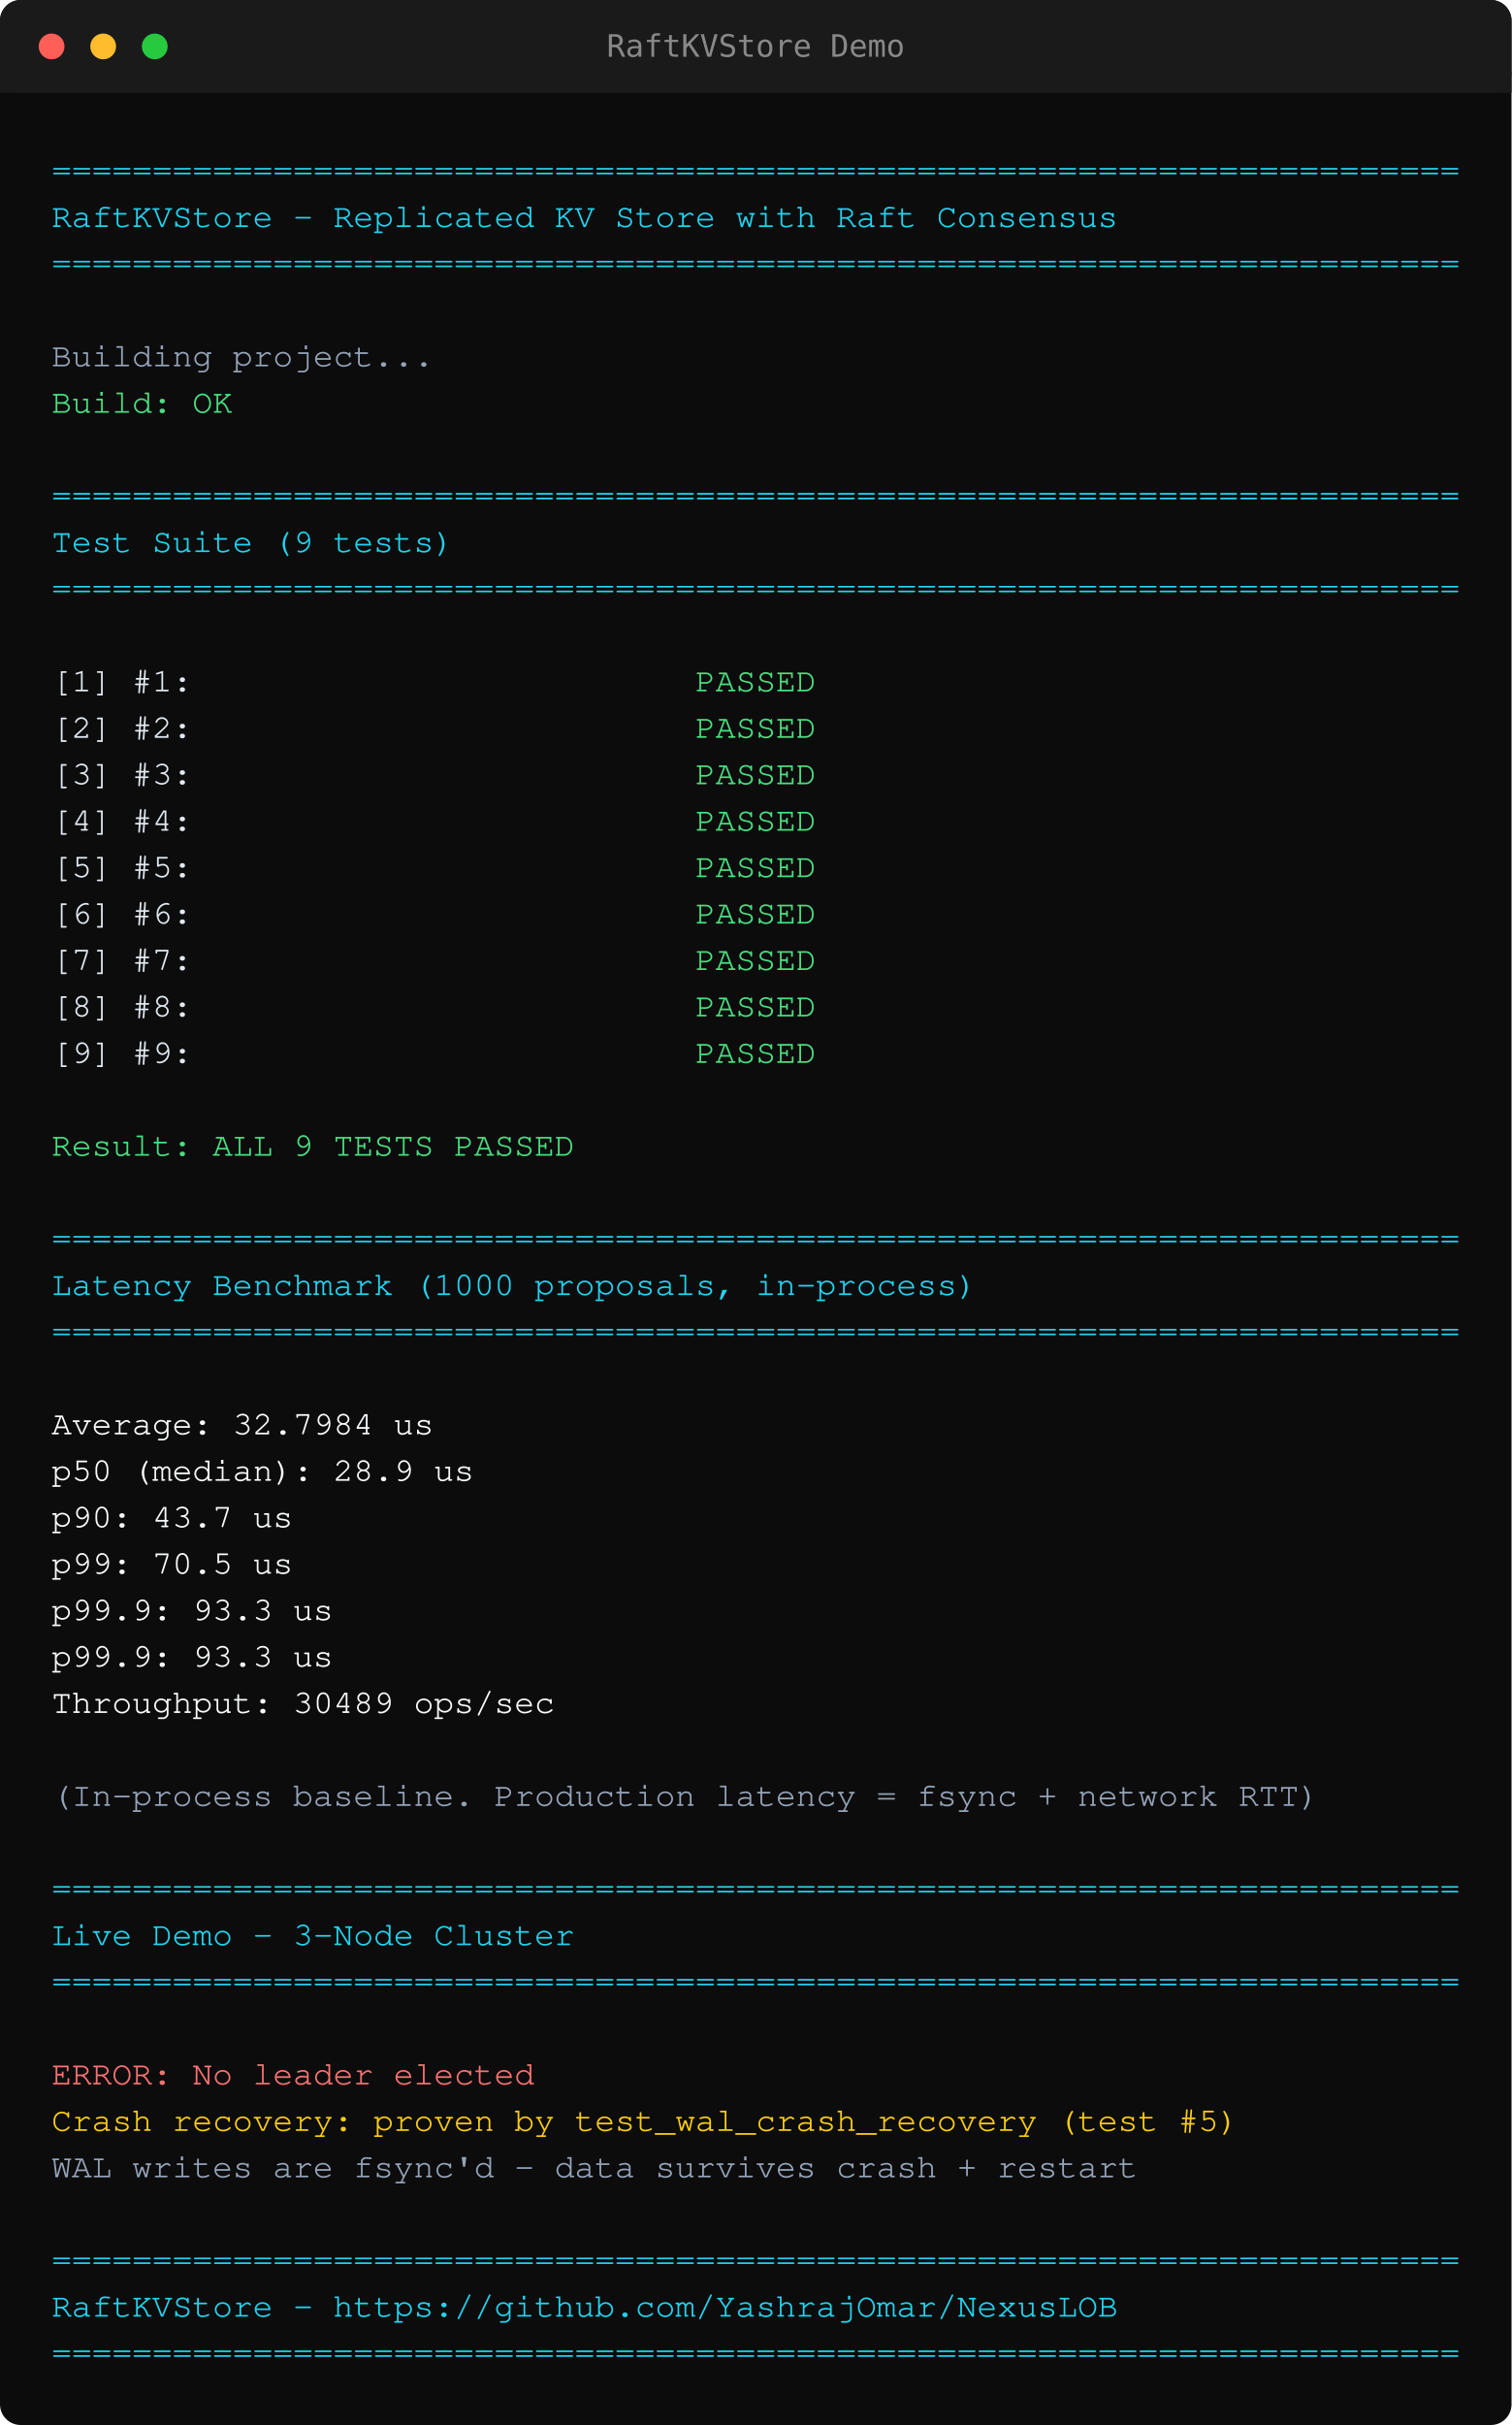
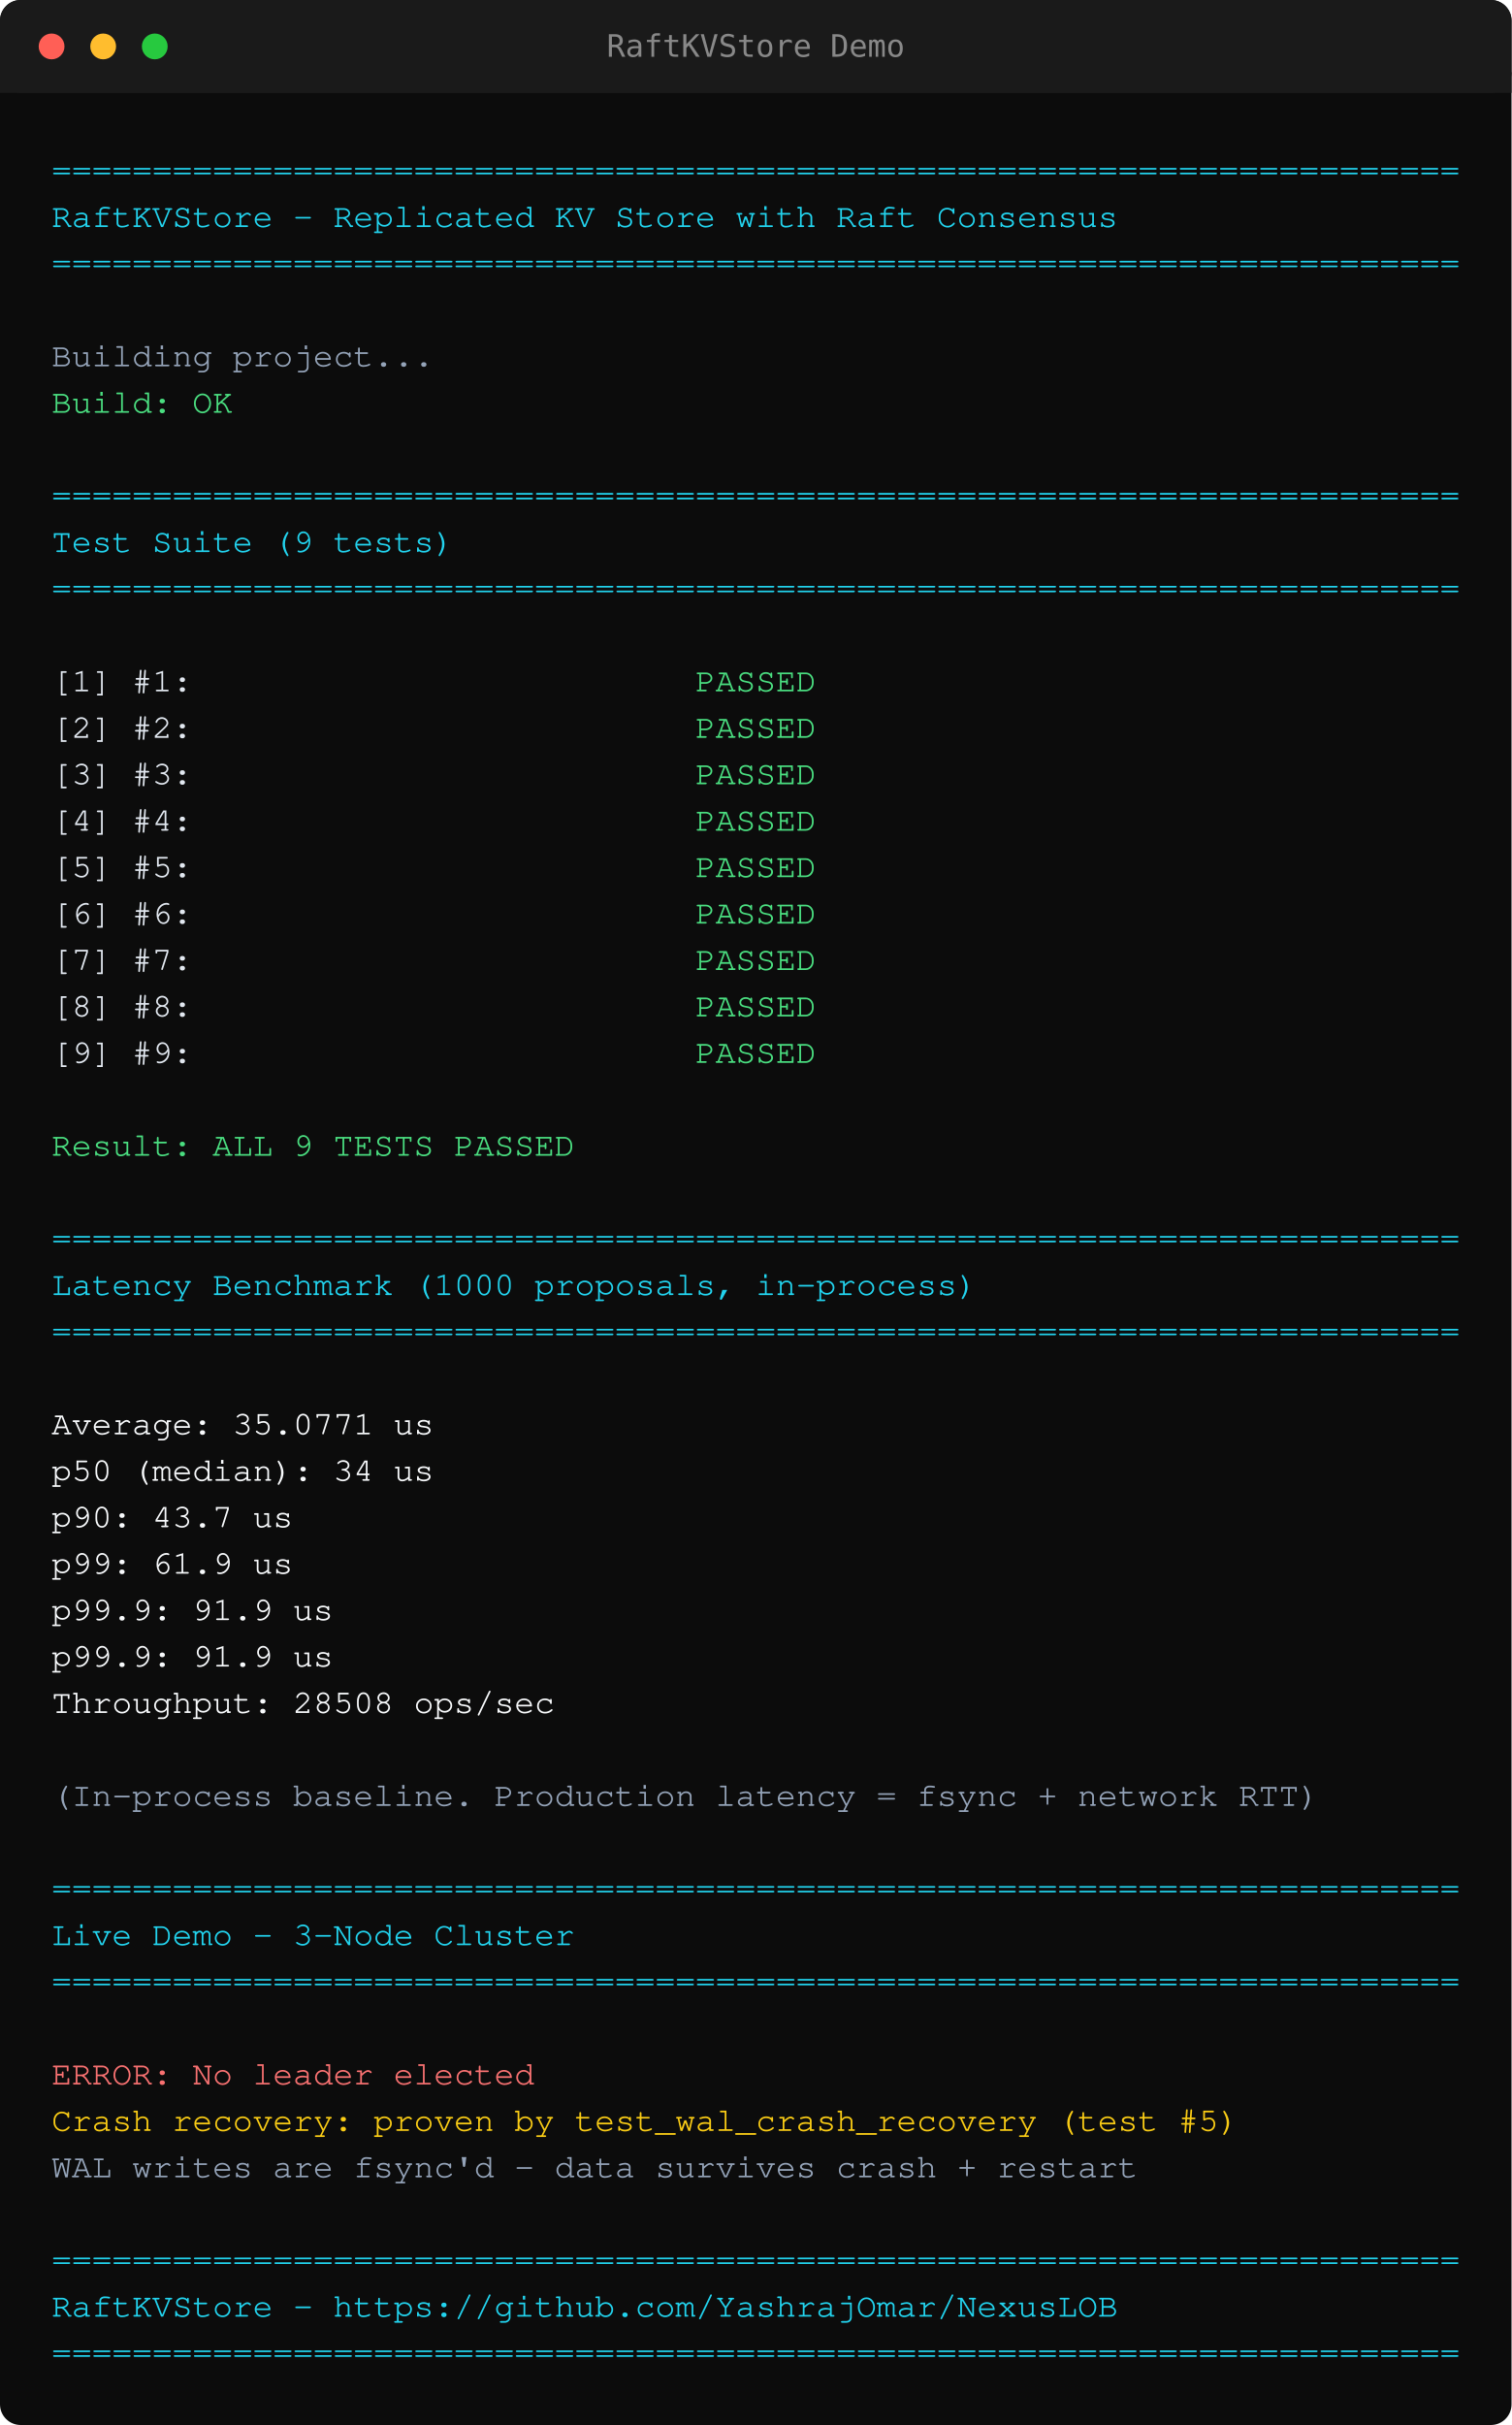
<svg xmlns="http://www.w3.org/2000/svg" width="586" height="940" viewBox="0 0 586 940">
  <rect width="586" height="940" fill="#0c0c0c" rx="8" />
  <rect x="0" y="0" width="586" height="36" fill="#1a1a1a" rx="8" />
  <rect x="0" y="28" width="586" height="8" fill="#1a1a1a" />
  <circle cx="20" cy="18.0" r="5" fill="#ff5f56" />
  <circle cx="40" cy="18.0" r="5" fill="#ffbd2e" />
  <circle cx="60" cy="18.0" r="5" fill="#27c93f" />
  <text x="293" y="22.0" text-anchor="middle" font-family="monospace" font-size="12" fill="#888">RaftKVStore Demo</text>
  <text x="20.0" y="70" font-family="Consolas,Monaco,Courier,monospace" font-size="13" fill="#22d3ee">======================================================================</text>
  <text x="20.0" y="88" font-family="Consolas,Monaco,Courier,monospace" font-size="13" fill="#22d3ee">  RaftKVStore - Replicated KV Store with Raft Consensus</text>
  <text x="20.0" y="106" font-family="Consolas,Monaco,Courier,monospace" font-size="13" fill="#22d3ee">======================================================================</text>
  <text x="20.0" y="142" font-family="Consolas,Monaco,Courier,monospace" font-size="13" fill="#94a3b8">  Building project...</text>
  <text x="20.0" y="160" font-family="Consolas,Monaco,Courier,monospace" font-size="13" fill="#4ade80">  Build: OK</text>
  <text x="20.0" y="196" font-family="Consolas,Monaco,Courier,monospace" font-size="13" fill="#22d3ee">======================================================================</text>
  <text x="20.0" y="214" font-family="Consolas,Monaco,Courier,monospace" font-size="13" fill="#22d3ee">  Test Suite (9 tests)</text>
  <text x="20.0" y="232" font-family="Consolas,Monaco,Courier,monospace" font-size="13" fill="#22d3ee">======================================================================</text>
  <text x="20.0" y="268" font-family="Consolas,Monaco,Courier,monospace" font-size="13" fill="#e2e8f0">  [1] #1:                       </text>
  <text x="269.6" y="268" font-family="Consolas,Monaco,Courier,monospace" font-size="13" fill="#4ade80">PASSED</text>
  <text x="20.0" y="286" font-family="Consolas,Monaco,Courier,monospace" font-size="13" fill="#e2e8f0">  [2] #2:                       </text>
  <text x="269.6" y="286" font-family="Consolas,Monaco,Courier,monospace" font-size="13" fill="#4ade80">PASSED</text>
  <text x="20.0" y="304" font-family="Consolas,Monaco,Courier,monospace" font-size="13" fill="#e2e8f0">  [3] #3:                       </text>
  <text x="269.6" y="304" font-family="Consolas,Monaco,Courier,monospace" font-size="13" fill="#4ade80">PASSED</text>
  <text x="20.0" y="322" font-family="Consolas,Monaco,Courier,monospace" font-size="13" fill="#e2e8f0">  [4] #4:                       </text>
  <text x="269.6" y="322" font-family="Consolas,Monaco,Courier,monospace" font-size="13" fill="#4ade80">PASSED</text>
  <text x="20.0" y="340" font-family="Consolas,Monaco,Courier,monospace" font-size="13" fill="#e2e8f0">  [5] #5:                       </text>
  <text x="269.6" y="340" font-family="Consolas,Monaco,Courier,monospace" font-size="13" fill="#4ade80">PASSED</text>
  <text x="20.0" y="358" font-family="Consolas,Monaco,Courier,monospace" font-size="13" fill="#e2e8f0">  [6] #6:                       </text>
  <text x="269.6" y="358" font-family="Consolas,Monaco,Courier,monospace" font-size="13" fill="#4ade80">PASSED</text>
  <text x="20.0" y="376" font-family="Consolas,Monaco,Courier,monospace" font-size="13" fill="#e2e8f0">  [7] #7:                       </text>
  <text x="269.6" y="376" font-family="Consolas,Monaco,Courier,monospace" font-size="13" fill="#4ade80">PASSED</text>
  <text x="20.0" y="394" font-family="Consolas,Monaco,Courier,monospace" font-size="13" fill="#e2e8f0">  [8] #8:                       </text>
  <text x="269.6" y="394" font-family="Consolas,Monaco,Courier,monospace" font-size="13" fill="#4ade80">PASSED</text>
  <text x="20.0" y="412" font-family="Consolas,Monaco,Courier,monospace" font-size="13" fill="#e2e8f0">  [9] #9:                       </text>
  <text x="269.6" y="412" font-family="Consolas,Monaco,Courier,monospace" font-size="13" fill="#4ade80">PASSED</text>
  <text x="20.0" y="448" font-family="Consolas,Monaco,Courier,monospace" font-size="13" fill="#4ade80">  Result: ALL 9 TESTS PASSED</text>
  <text x="20.0" y="484" font-family="Consolas,Monaco,Courier,monospace" font-size="13" fill="#22d3ee">======================================================================</text>
  <text x="20.0" y="502" font-family="Consolas,Monaco,Courier,monospace" font-size="13" fill="#22d3ee">  Latency Benchmark (1000 proposals, in-process)</text>
  <text x="20.0" y="520" font-family="Consolas,Monaco,Courier,monospace" font-size="13" fill="#22d3ee">======================================================================</text>
-   <text x="20.0" y="556" font-family="Consolas,Monaco,Courier,monospace" font-size="13" fill="#f8fafc">  Average:    32.7984 us</text>
-   <text x="20.0" y="574" font-family="Consolas,Monaco,Courier,monospace" font-size="13" fill="#f8fafc">  p50 (median): 28.9 us</text>
+   <text x="20.0" y="556" font-family="Consolas,Monaco,Courier,monospace" font-size="13" fill="#f8fafc">  Average:    35.0771 us</text>
+   <text x="20.0" y="574" font-family="Consolas,Monaco,Courier,monospace" font-size="13" fill="#f8fafc">  p50 (median): 34 us</text>
  <text x="20.0" y="592" font-family="Consolas,Monaco,Courier,monospace" font-size="13" fill="#f8fafc">  p90:         43.7 us</text>
-   <text x="20.0" y="610" font-family="Consolas,Monaco,Courier,monospace" font-size="13" fill="#f8fafc">  p99:         70.5 us</text>
-   <text x="20.0" y="628" font-family="Consolas,Monaco,Courier,monospace" font-size="13" fill="#f8fafc">  p99.9:       93.3 us</text>
-   <text x="20.0" y="646" font-family="Consolas,Monaco,Courier,monospace" font-size="13" fill="#f8fafc">  p99.9:       93.3 us</text>
-   <text x="20.0" y="664" font-family="Consolas,Monaco,Courier,monospace" font-size="13" fill="#f8fafc">  Throughput:  30489 ops/sec</text>
+   <text x="20.0" y="610" font-family="Consolas,Monaco,Courier,monospace" font-size="13" fill="#f8fafc">  p99:         61.9 us</text>
+   <text x="20.0" y="628" font-family="Consolas,Monaco,Courier,monospace" font-size="13" fill="#f8fafc">  p99.9:       91.9 us</text>
+   <text x="20.0" y="646" font-family="Consolas,Monaco,Courier,monospace" font-size="13" fill="#f8fafc">  p99.9:       91.9 us</text>
+   <text x="20.0" y="664" font-family="Consolas,Monaco,Courier,monospace" font-size="13" fill="#f8fafc">  Throughput:  28508 ops/sec</text>
  <text x="20.0" y="700" font-family="Consolas,Monaco,Courier,monospace" font-size="13" fill="#94a3b8">  (In-process baseline. Production latency = fsync + network RTT)</text>
  <text x="20.0" y="736" font-family="Consolas,Monaco,Courier,monospace" font-size="13" fill="#22d3ee">======================================================================</text>
  <text x="20.0" y="754" font-family="Consolas,Monaco,Courier,monospace" font-size="13" fill="#22d3ee">  Live Demo - 3-Node Cluster</text>
  <text x="20.0" y="772" font-family="Consolas,Monaco,Courier,monospace" font-size="13" fill="#22d3ee">======================================================================</text>
  <text x="20.0" y="808" font-family="Consolas,Monaco,Courier,monospace" font-size="13" fill="#f87171">  ERROR: No leader elected</text>
  <text x="20.0" y="826" font-family="Consolas,Monaco,Courier,monospace" font-size="13" fill="#facc15">  Crash recovery: proven by test_wal_crash_recovery (test #5)</text>
  <text x="20.0" y="844" font-family="Consolas,Monaco,Courier,monospace" font-size="13" fill="#94a3b8">  WAL writes are fsync'd - data survives crash + restart</text>
  <text x="20.0" y="880" font-family="Consolas,Monaco,Courier,monospace" font-size="13" fill="#22d3ee">======================================================================</text>
  <text x="20.0" y="898" font-family="Consolas,Monaco,Courier,monospace" font-size="13" fill="#22d3ee">  RaftKVStore - https://github.com/YashrajOmar/NexusLOB</text>
  <text x="20.0" y="916" font-family="Consolas,Monaco,Courier,monospace" font-size="13" fill="#22d3ee">======================================================================</text>
</svg>
